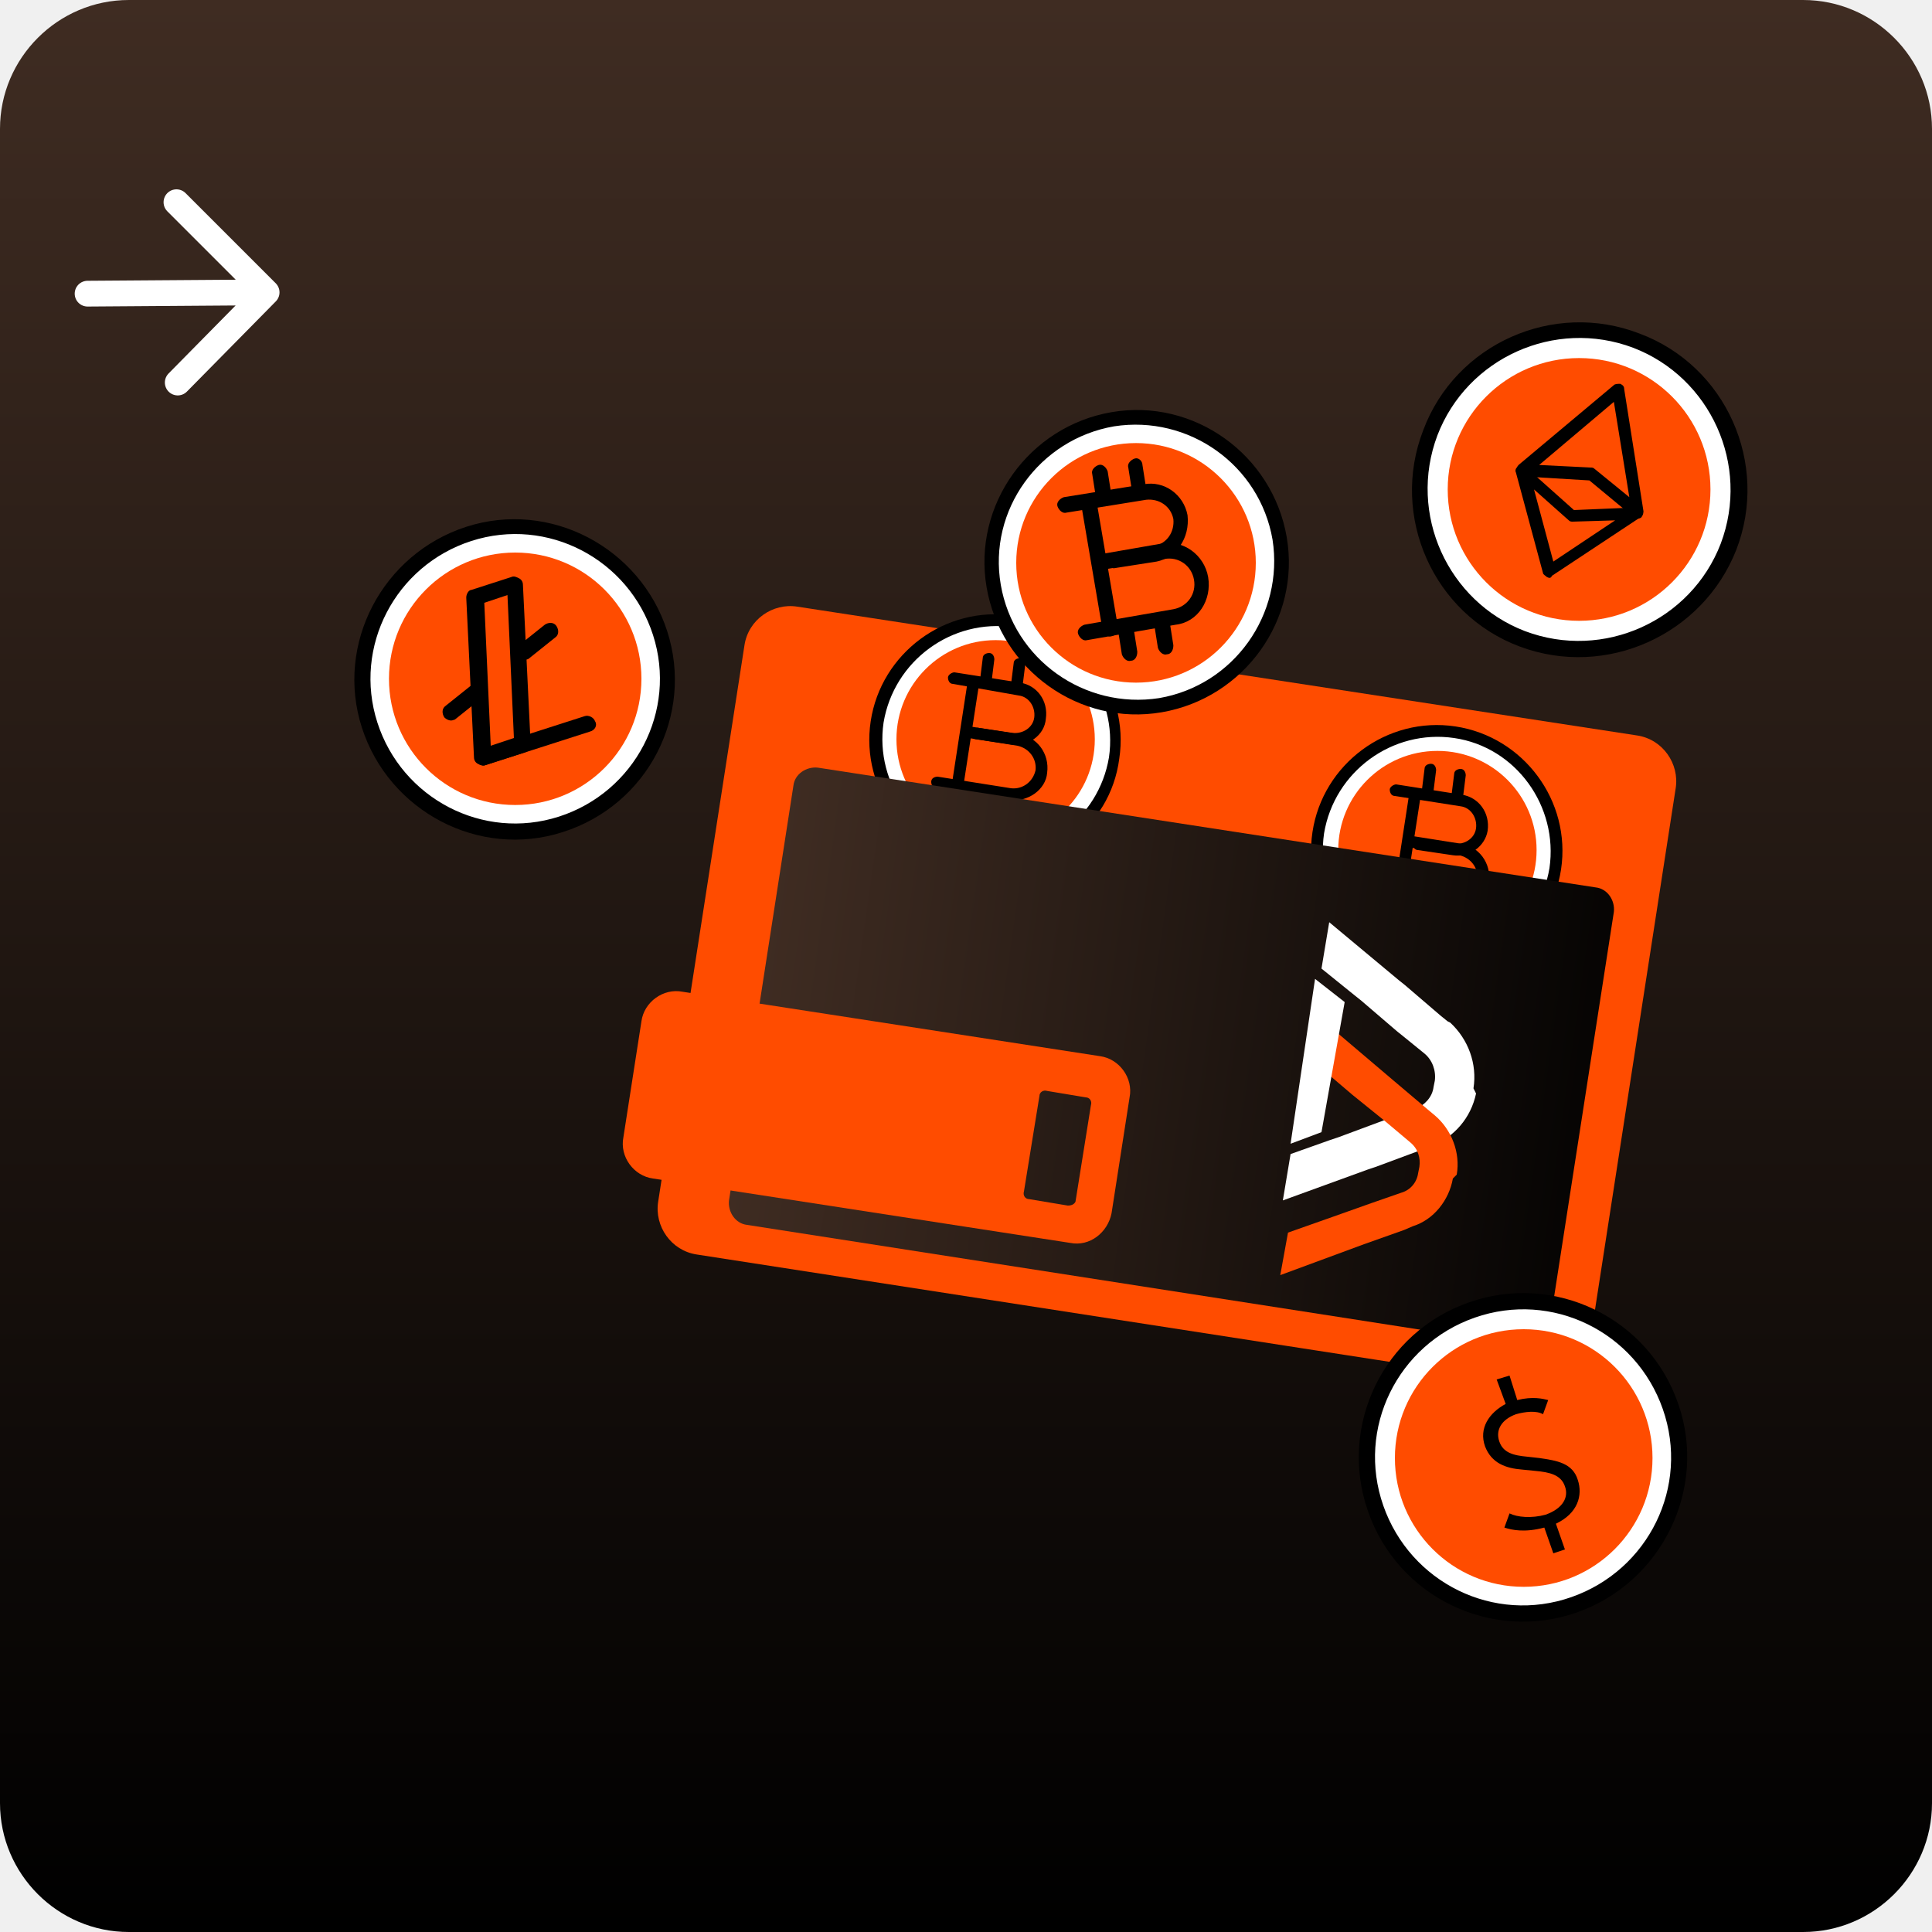
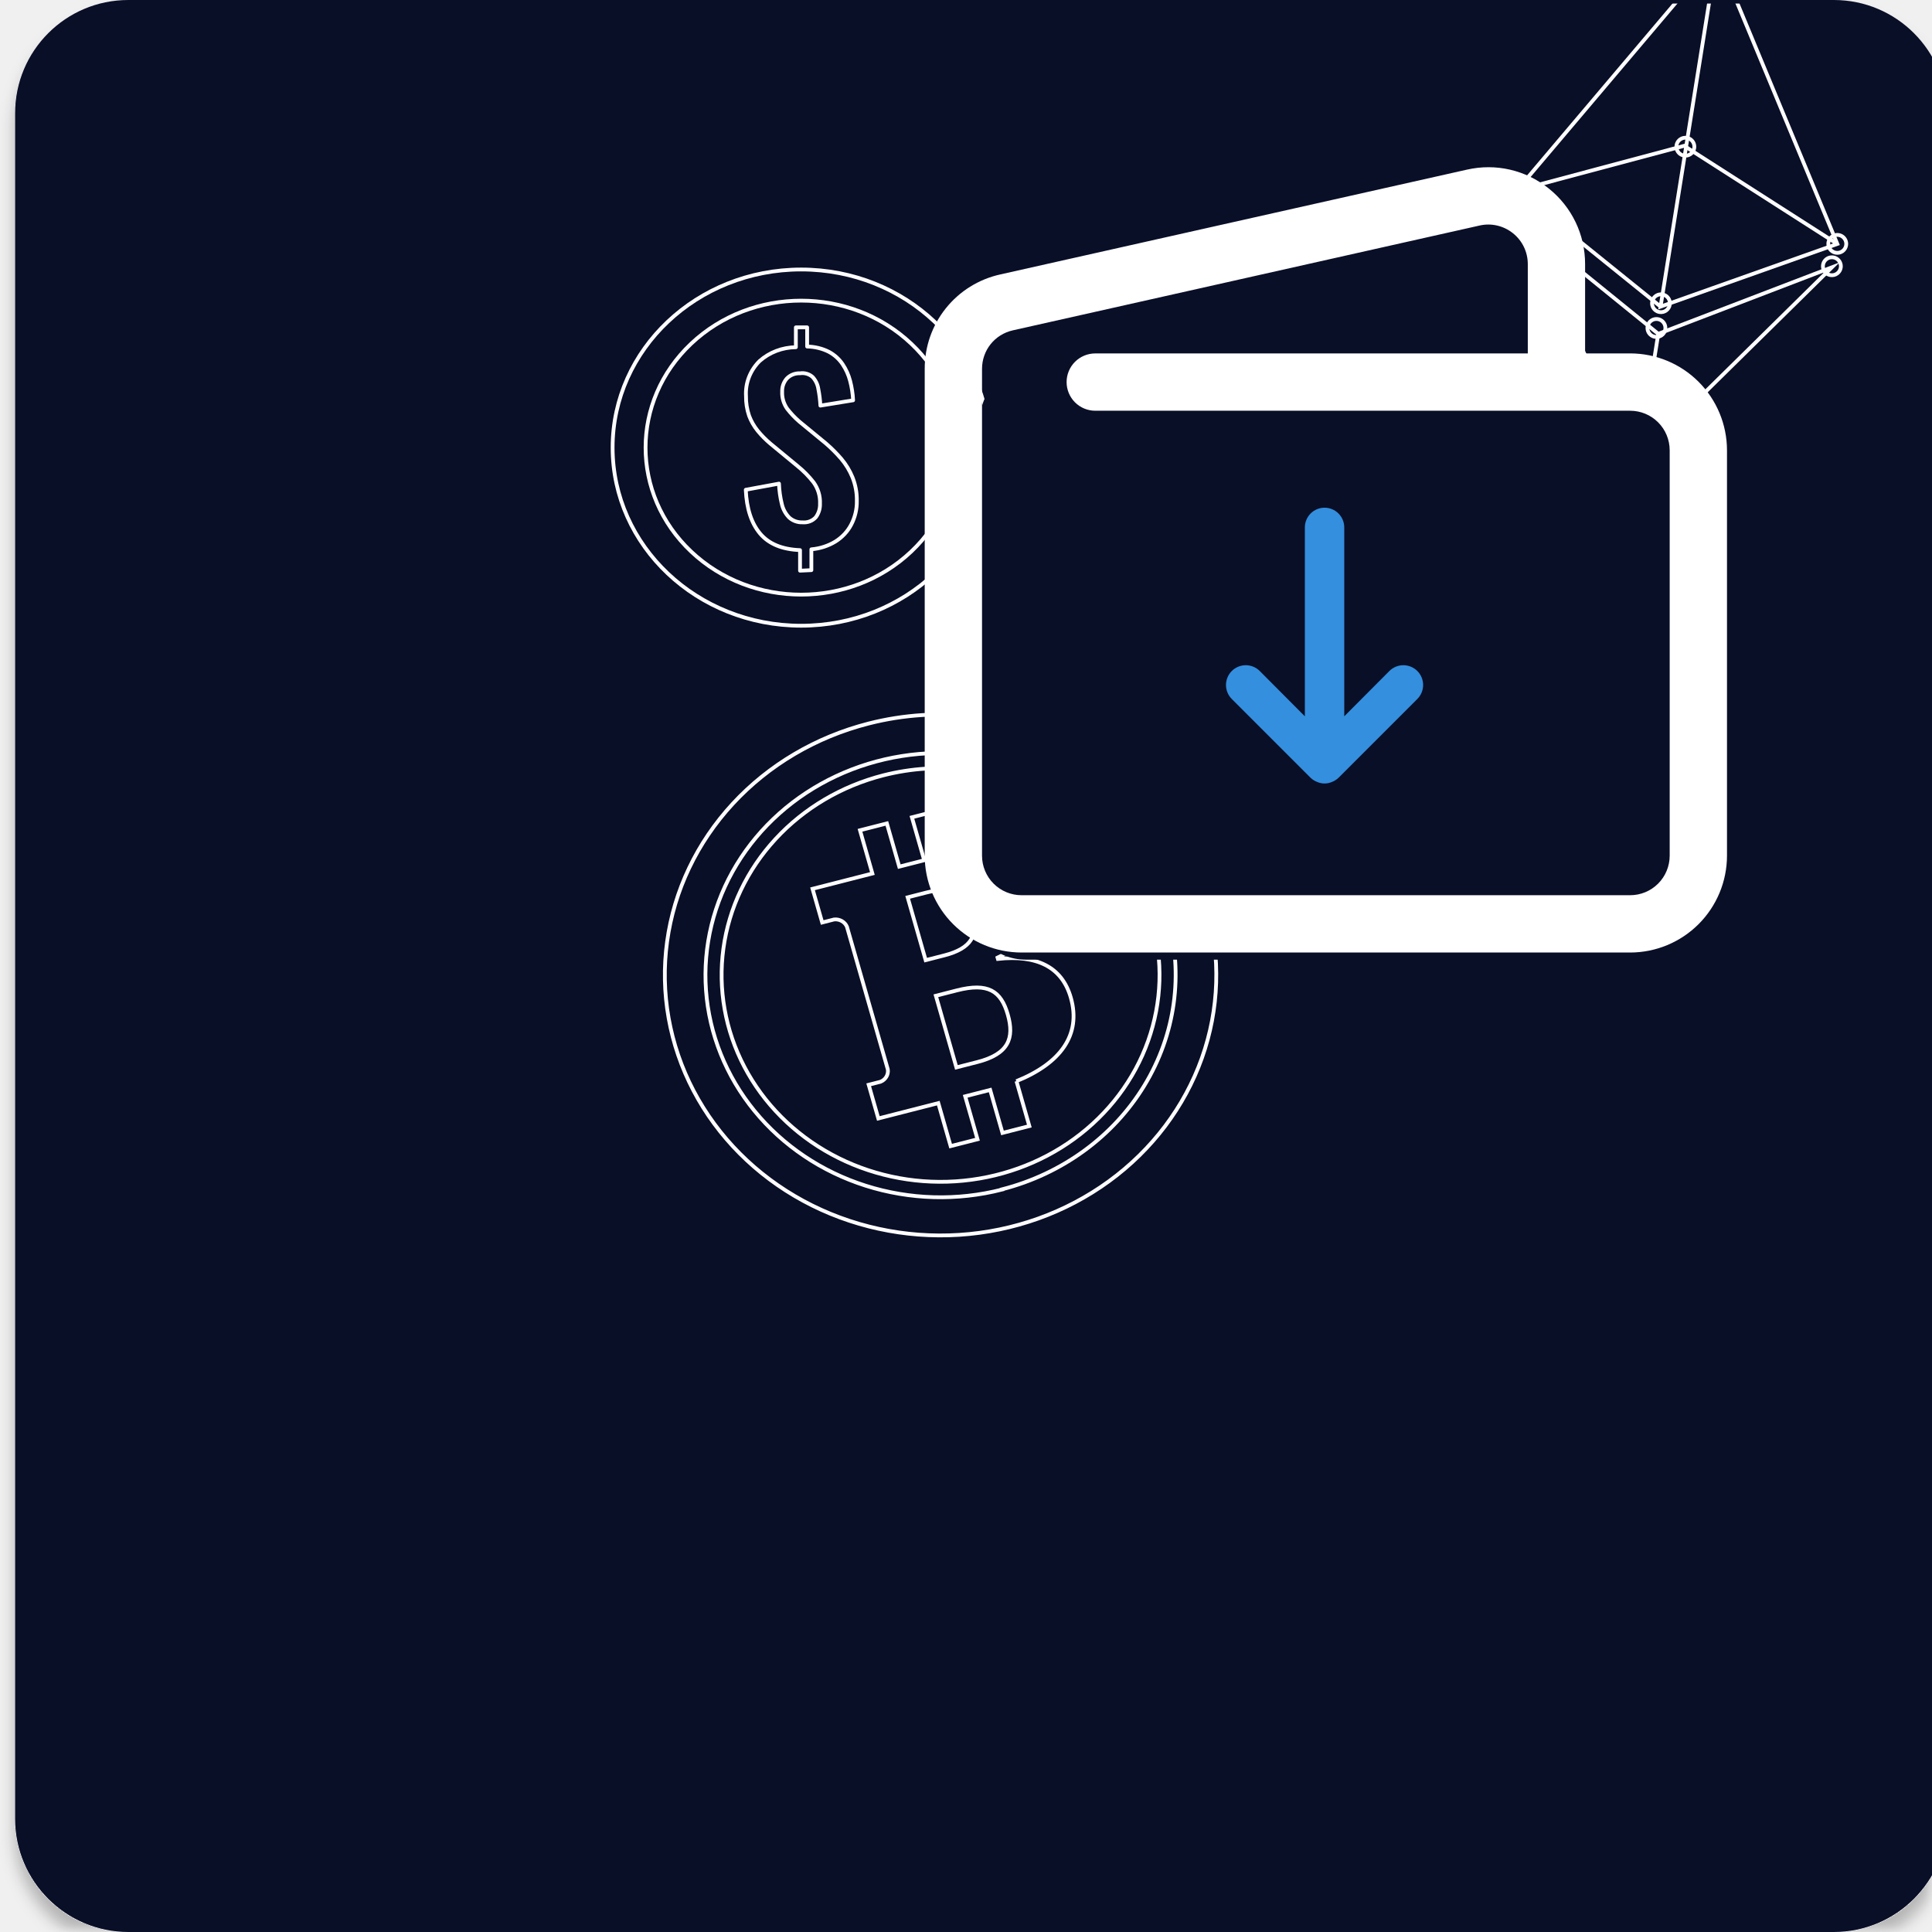
- <svg xmlns="http://www.w3.org/2000/svg" width="150" height="150" viewBox="0 0 150 150" fill="none">
-   <path d="M10 0H140C145.5 0 150 4.5 150 10V140C150 145.5 145.5 150 140 150H10C4.5 150 0 145.5 0 140V10C0 4.5 4.5 0 10 0Z" fill="url(#paint0_linear_1719_12921)" />
-   <path d="M20.7 22.7L13.8 29.7M6.8 22.8L20.7 22.7L6.8 22.8ZM20.7 22.7L13.7 15.7L20.7 22.7Z" stroke="white" stroke-width="2" stroke-linecap="round" stroke-linejoin="round" />
-   <path d="M119.3 107.5L54.1 97.4C52.1 97.1 50.8 95.2 51.1 93.3L57.8 50.1C58.1 48.1 60 46.8 61.9 47.1L127.1 57.1C129.1 57.4 130.4 59.3 130.1 61.2L123.4 104.5C123.1 106.5 121.3 107.9 119.3 107.5Z" fill="#FF4C00" />
-   <path d="M77.3 66.7C82.436 66.7 86.6 62.536 86.6 57.4C86.6 52.264 82.436 48.1 77.3 48.1C72.164 48.1 68 52.264 68 57.4C68 62.536 72.164 66.7 77.3 66.7Z" fill="white" />
-   <path d="M75.8 67.1C70.5 66.3 66.8 61.3 67.6 56C68.4 50.7 73.4 47 78.7 47.8C84 48.6 87.7 53.6 86.9 58.9C86.2 64.3 81.2 67.9 75.8 67.1ZM78.7 48.7C73.9 48 69.4 51.3 68.6 56.1C67.9 60.9 71.2 65.4 76 66.2C80.8 66.9 85.3 63.6 86.1 58.8C86.8 54 83.5 49.5 78.7 48.7Z" fill="black" />
-   <path d="M77.3 65.1C81.553 65.1 85 61.653 85 57.4C85 53.147 81.553 49.7 77.3 49.7C73.047 49.7 69.6 53.147 69.6 57.4C69.6 61.653 73.047 65.1 77.3 65.1Z" fill="#FF4C00" />
-   <path d="M78.5 57.8L75.8 57.4C75.5 57.4 75.4 57.1 75.4 56.9C75.4 56.7 75.7 56.5 75.9 56.5L78.6 56.9C79.4 57 80.2 56.5 80.3 55.7C80.4 54.9 79.9 54.1 79.1 54L74 53.1C73.7 53.1 73.6 52.8 73.6 52.6C73.6 52.4 73.9 52.2 74.1 52.2L79.2 53C80.5 53.2 81.4 54.4 81.2 55.8C81.1 57.1 79.8 58 78.5 57.8Z" fill="black" />
-   <path d="M78.4 62.1L72.7 61.2C72.4 61.2 72.3 60.9 72.3 60.7C72.3 60.4 72.6 60.3 72.8 60.3L78.5 61.2C79.4 61.3 80.2 60.7 80.4 59.8C80.5 58.9 79.9 58.1 79 57.9L75.2 57.3C74.9 57.3 74.8 57 74.8 56.8C74.8 56.5 75.1 56.4 75.3 56.4L79.1 57C80.5 57.2 81.5 58.5 81.3 60C81.2 61.3 79.8 62.3 78.4 62.1Z" fill="black" />
-   <path d="M78.9 53.6C78.6 53.6 78.5 53.3 78.5 53.1L78.7 51.5C78.7 51.2 79 51.1 79.2 51.1C79.5 51.1 79.6 51.4 79.6 51.6L79.4 53.2C79.4 53.5 79.1 53.6 78.9 53.6Z" fill="black" />
-   <path d="M76.5 53.2C76.2 53.2 76.1 52.9 76.1 52.7L76.3 51.1C76.3 50.8 76.6 50.7 76.8 50.7C77.1 50.7 77.2 51 77.2 51.2L77 52.8C77 53.1 76.8 53.3 76.5 53.2Z" fill="black" />
-   <path d="M77.3 63.7C77 63.7 76.9 63.4 76.9 63.2L77.1 61.6C77.1 61.3 77.4 61.2 77.6 61.2C77.8 61.2 78 61.5 78 61.7L77.8 63.3C77.8 63.6 77.6 63.7 77.3 63.7Z" fill="black" />
-   <path d="M75 63.3C74.7 63.3 74.6 63 74.6 62.8L74.8 61.2C74.8 60.9 75.1 60.8 75.3 60.8C75.5 60.8 75.7 61.1 75.7 61.3L75.5 62.9C75.5 63.2 75.2 63.4 75 63.3Z" fill="black" />
-   <path d="M74.3 61.4C74 61.4 73.9 61.1 73.9 60.9L75.1 53.1C75.1 52.8 75.4 52.7 75.6 52.7C75.9 52.7 76 53 76 53.2L74.8 61C74.8 61.3 74.6 61.5 74.3 61.4Z" fill="black" />
-   <path d="M88.201 54.9C94.386 54.9 99.4 49.886 99.4 43.7C99.4 37.514 94.386 32.5 88.201 32.5C82.015 32.5 77.001 37.514 77.001 43.7C77.001 49.886 82.015 54.9 88.201 54.9Z" fill="white" />
-   <path d="M90.2 55.3C83.8 56.4 77.7 52 76.6 45.6C75.5 39.2 79.9 33.1 86.3 32C92.7 30.9 98.8 35.3 99.9 41.7C101 48.1 96.6 54.2 90.2 55.3ZM86.5 33.1C80.7 34.1 76.7 39.6 77.7 45.4C78.7 51.2 84.2 55.1 90 54.2C95.8 53.2 99.7 47.7 98.8 41.9C97.8 36.1 92.3 32.2 86.5 33.1Z" fill="black" />
-   <path d="M88.2 53C93.337 53 97.5 48.836 97.5 43.7C97.5 38.564 93.337 34.4 88.2 34.4C83.064 34.4 78.9 38.564 78.9 43.7C78.9 48.836 83.064 53 88.2 53Z" fill="#FF4C00" />
-   <path d="M89.8 43.6L86.6 44.1C86.3 44.2 86 43.9 85.9 43.6C85.8 43.3 86.1 43 86.4 42.9L89.6 42.4C90.6 42.2 91.2 41.3 91.1 40.3C90.9 39.3 90 38.7 89 38.8L82.8 39.8C82.5 39.9 82.2 39.6 82.1 39.3C82 39 82.3 38.7 82.6 38.6L88.8 37.6C90.4 37.3 91.9 38.4 92.2 40C92.4 41.8 91.3 43.3 89.8 43.6Z" fill="black" />
-   <path d="M91.3 48.5L84.4 49.7C84.1 49.8 83.8 49.5 83.7 49.2C83.6 48.9 83.9 48.6 84.2 48.5L91.1 47.3C92.2 47.1 92.9 46.1 92.7 45C92.5 43.9 91.5 43.2 90.4 43.4L85.8 44.2C85.5 44.3 85.2 44 85.1 43.7C85 43.4 85.3 43.1 85.6 43L90.2 42.2C91.9 41.9 93.5 43.1 93.8 44.8C94.1 46.6 93 48.3 91.3 48.5Z" fill="black" />
-   <path d="M88.6 38.7C88.3 38.8 88 38.5 87.9 38.2L87.6 36.3C87.5 36 87.8 35.7 88.1 35.6C88.4 35.5 88.7 35.8 88.7 36.1L89 38C89.1 38.3 88.9 38.6 88.6 38.7Z" fill="black" />
-   <path d="M85.8 39.2C85.5 39.3 85.2 39 85.1 38.7L84.8 36.8C84.7 36.5 85 36.2 85.3 36.1C85.6 36 85.9 36.3 86 36.6L86.3 38.5C86.3 38.8 86.1 39.1 85.8 39.2Z" fill="black" />
-   <path d="M90.6 50.8C90.3 50.9 90 50.6 89.9 50.3L89.6 48.4C89.5 48.1 89.8 47.8 90.1 47.7C90.4 47.6 90.7 47.9 90.8 48.2L91.1 50.1C91.1 50.5 90.9 50.8 90.6 50.8Z" fill="black" />
-   <path d="M87.8 51.3C87.5 51.4 87.2 51.1 87.1 50.8L86.8 48.9C86.7 48.6 87 48.3 87.3 48.2C87.6 48.1 87.9 48.4 88 48.7L88.3 50.6C88.3 51 88.1 51.3 87.8 51.3Z" fill="black" />
-   <path d="M86.3 49.4C86 49.5 85.7 49.2 85.6 48.9L84 39.5C83.9 39.2 84.2 38.9 84.5 38.8C84.8 38.7 85.1 39 85.2 39.3L86.8 48.7C86.9 49 86.7 49.3 86.3 49.4Z" fill="black" />
-   <path d="M111.5 75.3C116.636 75.3 120.8 71.136 120.8 66C120.8 60.864 116.636 56.7 111.5 56.7C106.364 56.7 102.2 60.864 102.2 66C102.2 71.136 106.364 75.3 111.5 75.3Z" fill="white" />
-   <path d="M110.1 75.7C104.8 74.9 101.1 69.9 101.9 64.6C102.7 59.3 107.7 55.6 113 56.4C118.3 57.2 122 62.2 121.2 67.5C120.4 72.8 115.4 76.5 110.1 75.7ZM112.9 57.3C108.1 56.6 103.6 59.9 102.8 64.7C102.1 69.5 105.4 74 110.2 74.8C115 75.5 119.5 72.2 120.3 67.4C121 62.6 117.7 58 112.9 57.3Z" fill="black" />
-   <path d="M111.6 73.7C115.853 73.7 119.3 70.252 119.3 66C119.3 61.747 115.853 58.3 111.6 58.3C107.348 58.3 103.9 61.747 103.9 66C103.9 70.252 107.348 73.7 111.6 73.7Z" fill="#FF4C00" />
-   <path d="M112.8 66.4L110.1 66C109.8 66 109.7 65.7 109.7 65.5C109.7 65.3 110 65.1 110.2 65.1L112.9 65.5C113.7 65.6 114.5 65.1 114.6 64.3C114.7 63.5 114.2 62.7 113.4 62.6L108.3 61.8C108 61.8 107.9 61.5 107.9 61.3C107.9 61.1 108.2 60.9 108.4 60.9L113.5 61.7C114.8 61.9 115.7 63.1 115.5 64.5C115.3 65.7 114.1 66.6 112.8 66.4Z" fill="black" />
-   <path d="M112.7 70.6L107 69.7C106.7 69.7 106.6 69.4 106.6 69.2C106.6 68.9 106.9 68.8 107.1 68.8L112.8 69.7C113.7 69.8 114.5 69.2 114.7 68.3C114.8 67.4 114.2 66.6 113.3 66.4L109.5 65.8C109.2 65.8 109.1 65.5 109.1 65.3C109.1 65 109.4 64.9 109.6 64.9L113.4 65.5C114.8 65.7 115.8 67 115.6 68.5C115.4 69.9 114.1 70.9 112.7 70.6Z" fill="black" />
-   <path d="M113.1 62.2C112.8 62.2 112.7 61.9 112.7 61.7L112.9 60.1C112.9 59.8 113.2 59.7 113.4 59.7C113.7 59.7 113.8 60 113.8 60.2L113.6 61.8C113.6 62.1 113.4 62.2 113.1 62.2Z" fill="black" />
-   <path d="M110.8 61.8C110.5 61.8 110.4 61.5 110.4 61.3L110.6 59.7C110.6 59.4 110.9 59.3 111.1 59.3C111.4 59.3 111.5 59.6 111.5 59.8L111.3 61.4C111.3 61.7 111.1 61.9 110.8 61.8Z" fill="black" />
-   <path d="M111.6 72.3C111.3 72.3 111.2 72 111.2 71.8L111.4 70.2C111.4 69.9 111.7 69.8 111.9 69.8C112.1 69.8 112.3 70.1 112.3 70.3L112.1 71.9C112.1 72.2 111.8 72.3 111.6 72.3Z" fill="black" />
-   <path d="M109.2 71.9C108.9 71.9 108.8 71.6 108.8 71.4L109 69.8C109 69.5 109.3 69.4 109.5 69.4C109.8 69.4 109.9 69.7 109.9 69.9L109.7 71.5C109.7 71.8 109.5 72 109.2 71.9Z" fill="black" />
-   <path d="M108.6 70C108.3 70 108.2 69.7 108.2 69.5L109.4 61.7C109.4 61.4 109.7 61.3 109.9 61.3C110.2 61.3 110.3 61.6 110.3 61.8L109.1 69.6C109.1 69.9 108.8 70.1 108.6 70Z" fill="black" />
-   <path d="M118.4 104.5L58 95.1C57.1 95 56.5 94.1 56.6 93.2L61.6 61C61.7 60.1 62.6 59.5 63.5 59.6L123.9 68.9C124.8 69 125.4 69.9 125.3 70.8L120.3 103C120.2 104 119.3 104.6 118.4 104.5Z" fill="url(#paint1_linear_1719_12921)" />
-   <path d="M83.1 96.5L50.7 91.5C49.2 91.3 48.1 89.8 48.4 88.3L49.8 79.3C50 77.8 51.5 76.7 53 77L85.4 82C86.9 82.2 88 83.7 87.7 85.2L86.3 94.2C86 95.7 84.6 96.8 83.1 96.5Z" fill="#FF4C00" />
-   <path d="M82.9 93.6L79.9 93.1C79.6 93.1 79.4 92.8 79.5 92.5L80.7 85.1C80.7 84.8 81 84.6 81.3 84.7L84.3 85.2C84.6 85.2 84.8 85.5 84.7 85.8L83.5 93.3C83.4 93.5 83.2 93.6 82.9 93.6Z" fill="url(#paint2_linear_1719_12921)" />
-   <path d="M114.4 84.5C114.7 82.6 114 80.7 112.6 79.4L112.4 79.3L111.9 78.9L109.1 76.5L108.6 76.1L103.2 71.6L102.6 75.2L105.2 77.3L105.7 77.7L108.5 80.1L109 80.5L110.6 81.8C111.2 82.3 111.5 83.1 111.4 83.9L111.3 84.4C111.2 85.2 110.6 85.8 109.9 86.1L108 86.8L107.4 87L103.9 88.3L103.3 88.5L100.2 89.6L99.6 93.2L106.2 90.8L106.8 90.6L110.3 89.3L110.9 89.1L111.1 89C112.9 88.3 114.2 86.8 114.6 84.9" fill="white" />
-   <path d="M112.8 91.5C112.5 93.2 111.3 94.7 109.7 95.2L109 95.5L105.9 96.6L99.4 99L100 95.7L103.4 94.5L106.5 93.4L108.8 92.6C109.5 92.4 110 91.8 110.1 91.1L110.2 90.6C110.3 89.9 110.1 89.2 109.5 88.7L107.6 87.1L105 85L102.3 82.7L102.9 79.4L108.2 83.9L110.8 86.1L111.4 86.6C112.7 87.7 113.4 89.5 113.1 91.2" fill="#FF4C00" />
-   <path d="M102.6 87.9L100.2 88.8L102.1 76L104.4 77.8L102.6 87.9Z" fill="white" />
-   <path d="M122.6 50.4C129.449 50.4 135 44.848 135 38C135 31.152 129.449 25.6 122.6 25.6C115.752 25.6 110.2 31.152 110.2 38C110.2 44.848 115.752 50.4 122.6 50.4Z" fill="white" />
-   <path d="M118 50.2C111.3 47.7 107.9 40.1 110.5 33.4C113 26.7 120.6 23.3 127.3 25.9C134 28.4 137.4 36 134.8 42.7C132.2 49.3 124.7 52.7 118 50.2ZM126.8 27C120.7 24.7 113.9 27.8 111.6 33.8C109.3 39.9 112.4 46.7 118.4 49C124.5 51.3 131.3 48.2 133.6 42.2C135.9 36.1 132.8 29.3 126.8 27Z" fill="black" />
-   <path d="M122.6 48.2C128.234 48.2 132.8 43.633 132.8 38C132.8 32.367 128.234 27.8 122.6 27.8C116.967 27.8 112.4 32.367 112.4 38C112.4 43.633 116.967 48.2 122.6 48.2Z" fill="#FF4C00" />
-   <path d="M120.1 44.8C120 44.7 119.8 44.6 119.8 44.5L117.7 36.7C117.6 36.5 117.7 36.3 117.9 36.2C118.1 36.1 118.3 36.1 118.5 36.3L122.2 39.6L127 39.4C127.2 39.4 127.4 39.5 127.5 39.7C127.6 39.9 127.5 40.1 127.3 40.2L120.5 44.7C120.4 44.9 120.3 44.9 120.1 44.8ZM119.1 38L120.6 43.6L125.4 40.4L122.1 40.5C122 40.5 121.9 40.5 121.8 40.4L119.1 38Z" fill="black" />
-   <path d="M118.1 36.9C118 36.8 117.9 36.7 117.8 36.6C117.7 36.4 117.8 36.2 117.9 36.1L125.3 29.9C125.4 29.8 125.6 29.8 125.8 29.8C126 29.9 126.1 30 126.1 30.2L127.6 39.7C127.6 39.9 127.5 40.1 127.4 40.2C127.2 40.3 127 40.3 126.9 40.2L123.4 37.3L118.4 37C118.2 36.9 118.1 36.9 118.1 36.9ZM125.3 31.2L119.5 36.1L123.5 36.3C123.6 36.3 123.7 36.3 123.8 36.4L126.5 38.6L125.3 31.2Z" fill="black" />
-   <path d="M40 64.5C46.517 64.5 51.8 59.217 51.8 52.7C51.8 46.183 46.517 40.9 40 40.9C33.483 40.9 28.2 46.183 28.2 52.7C28.2 59.217 33.483 64.5 40 64.5Z" fill="white" />
-   <path d="M43.7 64.6C37.2 66.7 30.2 63 28.1 56.5C26 50 29.7 43 36.2 40.9C42.7 38.8 49.7 42.5 51.8 49C53.9 55.5 50.3 62.5 43.7 64.6ZM36.6 42C30.7 43.9 27.4 50.2 29.3 56.1C31.2 62 37.5 65.3 43.4 63.4C49.3 61.5 52.6 55.2 50.7 49.3C48.8 43.4 42.5 40.1 36.6 42Z" fill="black" />
-   <path d="M40 62.5C45.413 62.5 49.8 58.112 49.8 52.7C49.8 47.288 45.413 42.9 40 42.9C34.588 42.9 30.2 47.288 30.2 52.7C30.2 58.112 34.588 62.5 40 62.5Z" fill="#FF4C00" />
-   <path d="M40.9 51.2C40.7 51.3 40.4 51.2 40.2 51C40 50.7 40 50.3 40.3 50.1L42.3 48.5C42.6 48.3 43 48.3 43.2 48.6C43.4 48.9 43.4 49.3 43.1 49.5L41.1 51.1C41.1 51.1 41 51.2 40.9 51.2Z" fill="black" />
-   <path d="M35.2 55.9C35 56 34.7 55.9 34.5 55.7C34.3 55.4 34.3 55 34.6 54.8L36.6 53.2C36.9 53 37.3 53 37.5 53.3C37.7 53.6 37.7 54 37.4 54.2L35.4 55.8C35.4 55.8 35.3 55.9 35.2 55.9Z" fill="black" />
-   <path d="M40.8 58.4L37.7 59.4C37.5 59.5 37.3 59.4 37.1 59.3C36.9 59.2 36.8 59 36.8 58.8L36.2 46.4C36.2 46.1 36.4 45.8 36.6 45.8L39.7 44.8C39.9 44.7 40.1 44.8 40.3 44.9C40.5 45 40.6 45.2 40.6 45.4L41.2 57.8C41.2 58.1 41.1 58.3 40.8 58.4ZM38.1 57.9L39.9 57.3L39.4 46.2L37.6 46.8L38.1 57.9Z" fill="black" />
-   <path d="M45.8 56.8L37.7 59.4C37.4 59.5 37 59.3 36.9 59C36.8 58.7 37 58.3 37.3 58.2L45.4 55.6C45.7 55.5 46.1 55.7 46.2 56C46.4 56.3 46.2 56.7 45.8 56.8Z" fill="black" />
-   <path d="M118.2 125.7C125.103 125.7 130.7 120.104 130.7 113.2C130.7 106.296 125.103 100.7 118.2 100.7C111.296 100.7 105.7 106.296 105.7 113.2C105.7 120.104 111.296 125.7 118.2 125.7Z" fill="white" />
-   <path d="M122.4 125.2C115.8 127.5 108.5 124 106.2 117.3C103.9 110.7 107.4 103.4 114.1 101.1C120.7 98.8 128 102.3 130.3 109C132.6 115.6 129 122.9 122.4 125.2ZM114.5 102.3C108.5 104.4 105.3 110.9 107.4 116.9C109.5 122.9 116 126.1 122 124C128 121.9 131.2 115.4 129.1 109.4C127 103.4 120.5 100.2 114.5 102.3Z" fill="black" />
-   <path d="M118.3 123.2C123.823 123.2 128.3 118.723 128.3 113.2C128.3 107.677 123.823 103.2 118.3 103.2C112.777 103.2 108.3 107.677 108.3 113.2C108.3 118.723 112.777 123.2 118.3 123.2Z" fill="#FF4C00" />
-   <path d="M120.6 120.6L119.9 118.6C118.4 119 117.4 118.8 116.8 118.6L117.2 117.5C117.8 117.8 118.9 117.9 120 117.6C121.4 117.1 121.8 116.2 121.5 115.4C121.2 114.5 120.3 114.3 119.2 114.2L118.2 114.1C116.9 114 115.8 113.6 115.3 112.3C114.8 110.9 115.6 109.7 116.9 109L116.2 107.1L117.2 106.8L117.8 108.7C119 108.4 119.8 108.6 120.2 108.7L119.8 109.8C119.3 109.5 118.4 109.6 117.7 109.8C116.6 110.2 116.1 111 116.4 111.9C116.7 112.8 117.5 113 118.6 113.1L119.5 113.2C120.9 113.4 122.1 113.6 122.5 114.9C122.9 116.1 122.5 117.5 120.8 118.3L121.5 120.3L120.6 120.6Z" fill="black" />
+ <svg xmlns="http://www.w3.org/2000/svg" width="150" height="150" viewBox="0 0 512 512" fill="none">
+   <g filter="url(#filter0_d_1_43)">
+     <rect x="4" width="512" height="512" rx="30" fill="#0A0F28" />
+     <path d="M253.559 262.469L248.015 263.887L253.455 282.873L259 281.455C267.301 279.333 268.869 275.131 267.074 268.867C265.279 262.602 261.86 260.347 253.559 262.469Z" stroke="white" stroke-miterlimit="10" />
+     <path d="M230.181 191.744C216.229 195.309 203.71 202.702 194.206 212.988C184.702 223.275 178.641 235.992 176.789 249.533C174.937 263.073 177.377 276.829 183.801 289.059C190.225 301.29 200.344 311.446 212.879 318.243C225.413 325.041 239.8 328.174 254.22 327.247C268.64 326.32 282.445 321.375 293.889 313.036C305.333 304.697 313.903 293.34 318.514 280.4C323.125 267.461 323.57 253.52 319.793 240.341C314.73 222.672 302.445 207.627 285.64 198.513C268.835 189.4 248.886 186.965 230.181 191.744ZM265.572 315.243C253.674 318.289 241.087 317.933 229.404 314.221C217.72 310.508 207.464 303.606 199.934 294.387C192.403 285.167 187.936 274.046 187.097 262.428C186.259 250.81 189.086 239.219 195.222 229.119C201.358 219.02 210.527 210.866 221.569 205.69C232.611 200.513 245.03 198.547 257.256 200.038C269.481 201.53 280.964 206.413 290.251 214.07C299.538 221.727 306.212 231.814 309.43 243.055C313.706 258.115 311.489 274.162 303.265 287.681C295.042 301.2 281.482 311.09 265.555 315.184L265.572 315.243Z" stroke="white" stroke-miterlimit="10" />
+     <path d="M257.736 242.237C256.154 236.717 252.81 234.665 245.486 236.538L240.54 237.803L245.311 254.453L250.257 253.188C257.487 251.34 259.317 247.757 257.736 242.237Z" stroke="white" stroke-miterlimit="10" />
+     <path d="M234.112 205.464C223.033 208.294 213.091 214.164 205.543 222.332C197.996 230.5 193.182 240.599 191.711 251.352C190.239 262.105 192.177 273.028 197.278 282.741C202.379 292.453 210.414 300.519 220.368 305.917C230.321 311.315 241.746 313.804 253.197 313.068C264.648 312.332 275.611 308.405 284.699 301.783C293.787 295.162 300.593 286.143 304.254 275.867C307.916 265.591 308.27 254.521 305.271 244.055C301.235 230.034 291.477 218.097 278.137 210.863C264.798 203.628 248.965 201.686 234.112 205.464ZM269.376 286.515L272.787 298.419L265.668 300.24L262.401 288.842L255.786 290.534L259.048 301.916L251.928 303.737L248.662 292.339L232.769 296.404L230.211 287.476L233.361 286.67C234.018 286.398 234.562 285.929 234.908 285.335C235.255 284.741 235.384 284.056 235.277 283.386L224.446 245.592C224.181 244.962 223.703 244.432 223.087 244.085C222.471 243.737 221.751 243.591 221.038 243.669L217.888 244.475L215.329 235.547L231.191 231.491L227.908 220.034L235.027 218.213L238.311 229.67L244.926 227.978L241.664 216.596L248.784 214.775L252.195 226.679C263.852 225.295 271.199 228.75 273.68 237.41C275.872 245.058 272.343 249.969 264.358 253.783L264.456 254.125C274.685 253.011 281.424 256.174 283.778 264.387C286.618 274.297 280.969 281.842 269.345 286.524L269.376 286.515Z" stroke="white" stroke-miterlimit="10" />
+     <mask id="mask0_1_43" style="mask-type:alpha" maskUnits="userSpaceOnUse" x="320" y="0" width="196" height="150">
+       <rect x="320.5" y="1.445" width="195" height="147.31" fill="white" stroke="white" />
+     </mask>
+     <g mask="url(#mask0_1_43)">
+       <path d="M440.068 81.253L454.996 -12.195L486.909 64.642L440.068 81.253Z" stroke="white" stroke-miterlimit="10" />
+       <path d="M440.068 81.253L401.947 50.486L454.996 -12.194" stroke="white" stroke-miterlimit="10" />
+       <path d="M401.948 50.487L446.305 38.645L486.909 64.642" stroke="white" stroke-miterlimit="10" />
+       <path d="M402.001 58.095L439.459 88.471L485.479 70.836L433.871 121.667L402.001 58.095Z" stroke="white" stroke-miterlimit="10" />
+       <path d="M439.459 88.471L434.148 121.711" stroke="white" stroke-miterlimit="10" />
+       <path d="M404.283 50.86C404.357 50.395 404.292 49.919 404.095 49.491C403.898 49.063 403.579 48.703 403.177 48.458C402.776 48.212 402.31 48.09 401.84 48.109C401.369 48.128 400.915 48.286 400.534 48.563C400.154 48.84 399.864 49.224 399.702 49.666C399.54 50.109 399.513 50.589 399.624 51.046C399.735 51.504 399.98 51.918 400.327 52.237C400.673 52.555 401.107 52.763 401.572 52.835C401.88 52.884 402.195 52.872 402.498 52.8C402.801 52.727 403.086 52.595 403.338 52.411C403.59 52.228 403.803 51.996 403.965 51.73C404.128 51.464 404.235 51.168 404.283 50.86Z" stroke="white" stroke-miterlimit="10" />
+       <path d="M442.509 80.724C442.58 80.262 442.513 79.789 442.316 79.366C442.119 78.942 441.801 78.586 441.402 78.343C441.002 78.1 440.54 77.981 440.074 78C439.607 78.019 439.156 78.177 438.778 78.452C438.401 78.727 438.113 79.108 437.952 79.546C437.79 79.984 437.762 80.461 437.871 80.915C437.98 81.37 438.222 81.781 438.565 82.099C438.907 82.416 439.337 82.625 439.798 82.699C440.106 82.748 440.42 82.736 440.723 82.663C441.026 82.59 441.312 82.458 441.564 82.275C441.816 82.091 442.029 81.86 442.191 81.594C442.353 81.327 442.461 81.032 442.509 80.724Z" stroke="white" stroke-miterlimit="10" />
+       <path d="M489.244 65.016C489.321 64.551 489.258 64.073 489.063 63.644C488.868 63.215 488.55 62.853 488.149 62.605C487.748 62.358 487.282 62.234 486.811 62.252C486.34 62.269 485.885 62.426 485.503 62.702C485.121 62.979 484.83 63.363 484.667 63.805C484.504 64.247 484.476 64.728 484.587 65.186C484.697 65.644 484.942 66.059 485.289 66.379C485.636 66.698 486.07 66.906 486.535 66.978C487.155 67.077 487.788 66.926 488.296 66.558C488.804 66.19 489.145 65.635 489.244 65.016Z" stroke="white" stroke-miterlimit="10" />
+       <path d="M441.317 87.291C441.391 86.826 441.326 86.35 441.13 85.923C440.933 85.496 440.615 85.136 440.214 84.89C439.813 84.644 439.349 84.522 438.879 84.54C438.409 84.557 437.955 84.714 437.574 84.99C437.193 85.266 436.902 85.649 436.739 86.09C436.576 86.531 436.547 87.01 436.656 87.468C436.765 87.925 437.007 88.34 437.352 88.66C437.697 88.98 438.129 89.19 438.594 89.264C438.902 89.315 439.218 89.304 439.522 89.233C439.827 89.161 440.114 89.029 440.367 88.846C440.62 88.662 440.835 88.43 440.998 88.163C441.161 87.897 441.269 87.6 441.317 87.291Z" stroke="white" stroke-miterlimit="10" />
+       <path d="M448.991 39.254C449.065 38.79 449 38.314 448.804 37.887C448.608 37.459 448.289 37.1 447.888 36.853C447.488 36.607 447.023 36.485 446.553 36.503C446.083 36.521 445.629 36.678 445.248 36.954C444.867 37.23 444.577 37.612 444.413 38.053C444.25 38.494 444.221 38.974 444.33 39.431C444.439 39.889 444.682 40.304 445.027 40.623C445.372 40.943 445.804 41.153 446.268 41.227C446.576 41.279 446.892 41.268 447.197 41.196C447.501 41.124 447.788 40.993 448.041 40.809C448.295 40.626 448.509 40.394 448.672 40.127C448.835 39.86 448.944 39.563 448.991 39.254Z" stroke="white" stroke-miterlimit="10" />
+       <path d="M487.821 70.924C487.893 70.46 487.825 69.984 487.627 69.559C487.429 69.133 487.109 68.775 486.708 68.531C486.307 68.286 485.842 68.166 485.373 68.186C484.904 68.205 484.45 68.363 484.071 68.639C483.691 68.916 483.402 69.299 483.24 69.74C483.077 70.181 483.049 70.66 483.159 71.117C483.268 71.573 483.511 71.987 483.856 72.306C484.2 72.626 484.632 72.835 485.096 72.909C485.405 72.959 485.721 72.947 486.026 72.874C486.331 72.8 486.618 72.668 486.871 72.483C487.125 72.299 487.339 72.066 487.502 71.798C487.665 71.531 487.773 71.234 487.821 70.924Z" stroke="white" stroke-miterlimit="10" />
+       <path d="M436.215 122.067C436.292 121.602 436.229 121.125 436.034 120.696C435.839 120.267 435.52 119.905 435.119 119.657C434.719 119.409 434.253 119.286 433.782 119.303C433.311 119.321 432.855 119.477 432.474 119.754C432.092 120.031 431.801 120.414 431.638 120.857C431.475 121.299 431.447 121.78 431.557 122.238C431.668 122.696 431.912 123.111 432.259 123.43C432.606 123.749 433.04 123.958 433.506 124.03C434.126 124.129 434.759 123.978 435.267 123.61C435.775 123.242 436.116 122.687 436.215 122.067Z" stroke="white" stroke-miterlimit="10" />
+       <path d="M404.139 57.842C404.21 57.38 404.143 56.907 403.946 56.484C403.749 56.06 403.431 55.704 403.032 55.461C402.633 55.218 402.17 55.099 401.704 55.118C401.237 55.137 400.786 55.294 400.408 55.57C400.031 55.845 399.743 56.226 399.582 56.664C399.42 57.102 399.392 57.579 399.501 58.033C399.61 58.488 399.852 58.9 400.195 59.217C400.538 59.534 400.967 59.743 401.428 59.817C401.736 59.866 402.05 59.854 402.353 59.781C402.656 59.708 402.942 59.576 403.194 59.393C403.446 59.209 403.659 58.978 403.821 58.712C403.983 58.445 404.091 58.15 404.139 57.842Z" stroke="white" stroke-miterlimit="10" />
+     </g>
+     <path d="M212.316 165.822C239.913 165.822 262.284 144.689 262.284 118.62C262.284 92.551 239.913 71.418 212.316 71.418C184.72 71.418 162.348 92.551 162.348 118.62C162.348 144.689 184.72 165.822 212.316 165.822Z" stroke="white" stroke-linecap="round" stroke-linejoin="round" />
+     <path d="M241.481 146.174C257.586 130.961 257.586 106.295 241.481 91.082C225.376 75.868 199.265 75.868 183.16 91.082C167.056 106.295 167.056 130.961 183.16 146.174C199.265 161.388 225.376 161.388 241.481 146.174Z" stroke="white" stroke-linecap="round" stroke-linejoin="round" />
+     <path d="M212.017 151.237V145.787C207.294 145.603 203.767 144.163 201.45 141.424C199.133 138.685 197.862 134.816 197.638 129.789L206.442 128.165C206.503 129.982 206.753 131.789 207.189 133.559C207.489 134.91 208.17 136.16 209.162 137.174C209.633 137.597 210.19 137.926 210.798 138.142C211.407 138.358 212.055 138.456 212.705 138.43C213.373 138.488 214.045 138.389 214.663 138.143C215.281 137.897 215.825 137.511 216.247 137.018C216.987 135.977 217.359 134.741 217.309 133.488C217.401 131.483 216.809 129.503 215.62 127.841C214.35 126.213 212.885 124.73 211.255 123.421L204.17 117.576C202.936 116.536 201.806 115.392 200.792 114.159C199.823 112.955 199.056 111.616 198.52 110.191C197.946 108.499 197.668 106.729 197.698 104.952C197.596 103.259 197.861 101.564 198.478 99.971C199.095 98.378 200.05 96.921 201.285 95.69C203.891 93.366 207.328 92.055 210.911 92.019V86.752H213.901V91.835C215.92 91.865 217.903 92.349 219.685 93.247C221.145 94.04 222.381 95.154 223.287 96.495C224.206 97.865 224.883 99.367 225.29 100.942C225.732 102.627 225.997 104.349 226.083 106.082L217.413 107.494C217.337 106.001 217.152 104.515 216.86 103.046C216.688 101.892 216.17 100.809 215.365 99.926C214.929 99.527 214.402 99.229 213.823 99.055C213.245 98.881 212.632 98.836 212.032 98.923C211.368 98.896 210.705 99.008 210.093 99.252C209.48 99.497 208.932 99.867 208.49 100.335C207.66 101.308 207.23 102.532 207.279 103.781C207.204 105.38 207.664 106.961 208.594 108.299C209.548 109.537 210.629 110.681 211.823 111.716L218.848 117.491C220.319 118.758 221.688 120.127 222.944 121.586C224.202 123.079 225.21 124.745 225.933 126.527C226.726 128.521 227.111 130.639 227.069 132.768C227.106 134.941 226.593 137.09 225.574 139.037C224.63 140.845 223.197 142.384 221.419 143.499C219.496 144.671 217.301 145.383 215.022 145.575V151.096L212.017 151.237Z" stroke="white" stroke-linecap="round" stroke-linejoin="round" />
+     <path d="M259.665 111.394C259.853 102.889 267.068 96.243 275.56 96.752L437.408 106.472C445.329 106.947 451.509 113.51 451.509 121.445V239.319C451.509 247.603 444.793 254.319 436.509 254.319H271.844C263.43 254.319 256.661 247.399 256.847 238.987L259.665 111.394Z" fill="#0A0F28" />
+     <path d="M432.012 93.655H420.068V69.994C420.068 62.158 416.56 54.846 410.432 49.948C404.305 45.051 396.43 43.221 388.776 44.952L265.091 72.728C259.393 73.981 254.296 77.15 250.651 81.706C247.006 86.261 245.033 91.928 245.06 97.763V226.771C245.068 233.574 247.774 240.095 252.584 244.905C257.394 249.715 263.915 252.421 270.717 252.429H432.012C438.815 252.421 445.336 249.715 450.146 244.905C454.956 240.095 457.662 233.574 457.67 226.771V119.32C457.662 112.517 454.956 105.995 450.146 101.183C445.337 96.372 438.815 93.665 432.012 93.655ZM442.483 226.771C442.481 229.548 441.377 232.21 439.414 234.173C437.451 236.136 434.789 237.24 432.012 237.242H270.717C267.941 237.24 265.279 236.136 263.315 234.173C261.352 232.21 260.248 229.548 260.246 226.771V97.763C260.246 92.827 263.602 88.628 268.417 87.542L392.11 59.766C395.193 59.06 398.443 59.804 400.948 61.809C403.447 63.806 404.882 66.79 404.882 69.994V93.662H290.255C288.241 93.662 286.309 94.462 284.885 95.886C283.461 97.31 282.661 99.242 282.661 101.256C282.661 103.269 283.461 105.201 284.885 106.625C286.309 108.049 288.241 108.849 290.255 108.849H432.012C434.789 108.851 437.451 109.955 439.414 111.918C441.377 113.881 442.481 116.543 442.483 119.32V226.771Z" fill="white" />
+     <path d="M347.315 206.117C347.811 206.592 348.396 206.965 349.037 207.213C349.662 207.489 350.338 207.632 351.021 207.632C351.704 207.632 352.38 207.489 353.005 207.213C353.645 206.965 354.231 206.592 354.727 206.117L375.608 185.236C376.591 184.253 377.144 182.92 377.144 181.529C377.144 180.139 376.591 178.806 375.608 177.823C374.625 176.84 373.292 176.288 371.902 176.288C370.512 176.288 369.179 176.84 368.196 177.823L356.241 189.83V139.768C356.241 138.383 355.691 137.055 354.712 136.076C353.733 135.097 352.405 134.547 351.021 134.547C349.636 134.547 348.309 135.097 347.33 136.076C346.351 137.055 345.801 138.383 345.801 139.768V189.83L333.846 177.823C333.36 177.336 332.782 176.95 332.146 176.687C331.51 176.423 330.828 176.288 330.14 176.288C329.452 176.288 328.77 176.423 328.134 176.687C327.498 176.95 326.92 177.336 326.434 177.823C325.947 178.31 325.561 178.888 325.297 179.524C325.034 180.16 324.898 180.841 324.898 181.529C324.898 182.218 325.034 182.899 325.297 183.535C325.561 184.171 325.947 184.749 326.434 185.236L347.315 206.117Z" fill="#348FDE" />
+   </g>
  <defs>
-     <linearGradient id="paint0_linear_1719_12921" x1="75" y1="0" x2="75" y2="150" gradientUnits="userSpaceOnUse">
-       <stop stop-color="#3F2C22" />
-       <stop offset="1" />
-     </linearGradient>
-     <linearGradient id="paint1_linear_1719_12921" x1="58.835" y1="77.483" x2="130.285" y2="87.644" gradientUnits="userSpaceOnUse">
-       <stop stop-color="#3F2C22" />
-       <stop offset="1" />
-     </linearGradient>
-     <linearGradient id="paint2_linear_1719_12921" x1="57.969" y1="85.743" x2="122.233" y2="94.805" gradientUnits="userSpaceOnUse">
-       <stop stop-color="#3F2C22" />
-       <stop offset="1" />
-     </linearGradient>
+     <filter id="filter0_d_1_43" x="0" y="0" width="520" height="520" filterUnits="userSpaceOnUse" color-interpolation-filters="sRGB">
+       <feFlood flood-opacity="0" result="BackgroundImageFix" />
+       <feColorMatrix in="SourceAlpha" type="matrix" values="0 0 0 0 0 0 0 0 0 0 0 0 0 0 0 0 0 0 127 0" result="hardAlpha" />
+       <feOffset dy="4" />
+       <feGaussianBlur stdDeviation="2" />
+       <feComposite in2="hardAlpha" operator="out" />
+       <feColorMatrix type="matrix" values="0 0 0 0 0 0 0 0 0 0 0 0 0 0 0 0 0 0 0.25 0" />
+       <feBlend mode="normal" in2="BackgroundImageFix" result="effect1_dropShadow_1_43" />
+       <feBlend mode="normal" in="SourceGraphic" in2="effect1_dropShadow_1_43" result="shape" />
+     </filter>
  </defs>
</svg>
